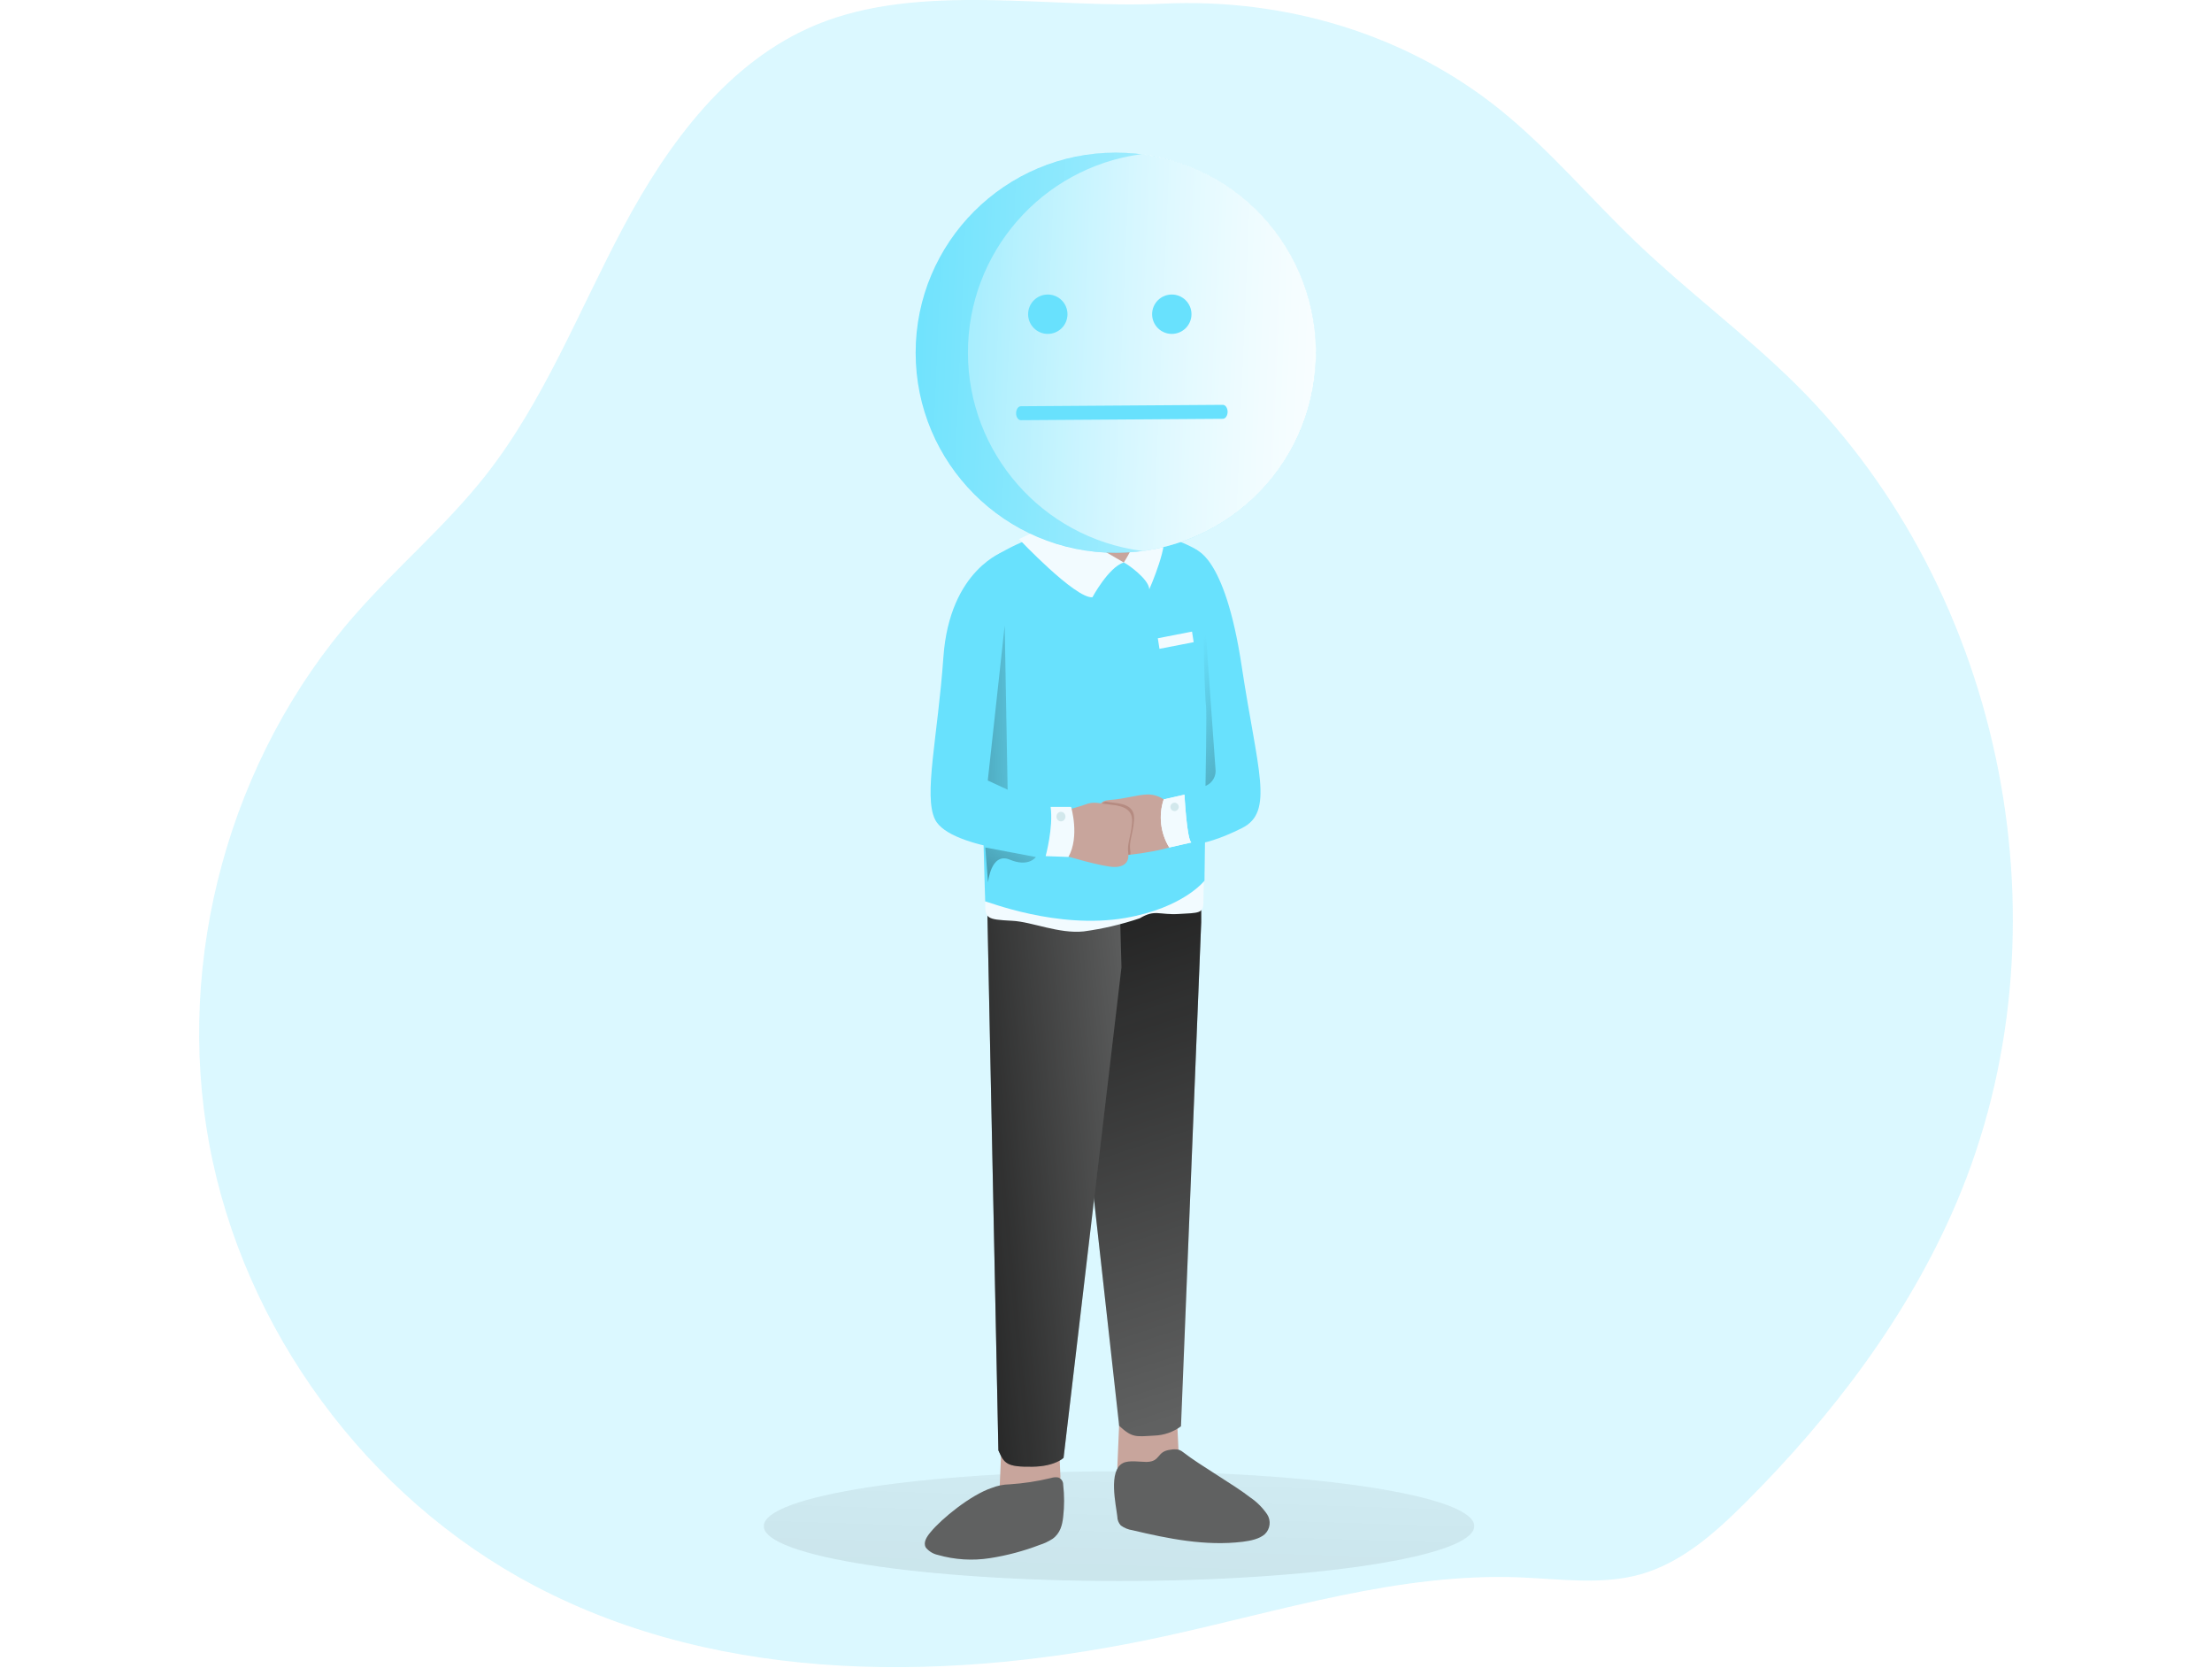
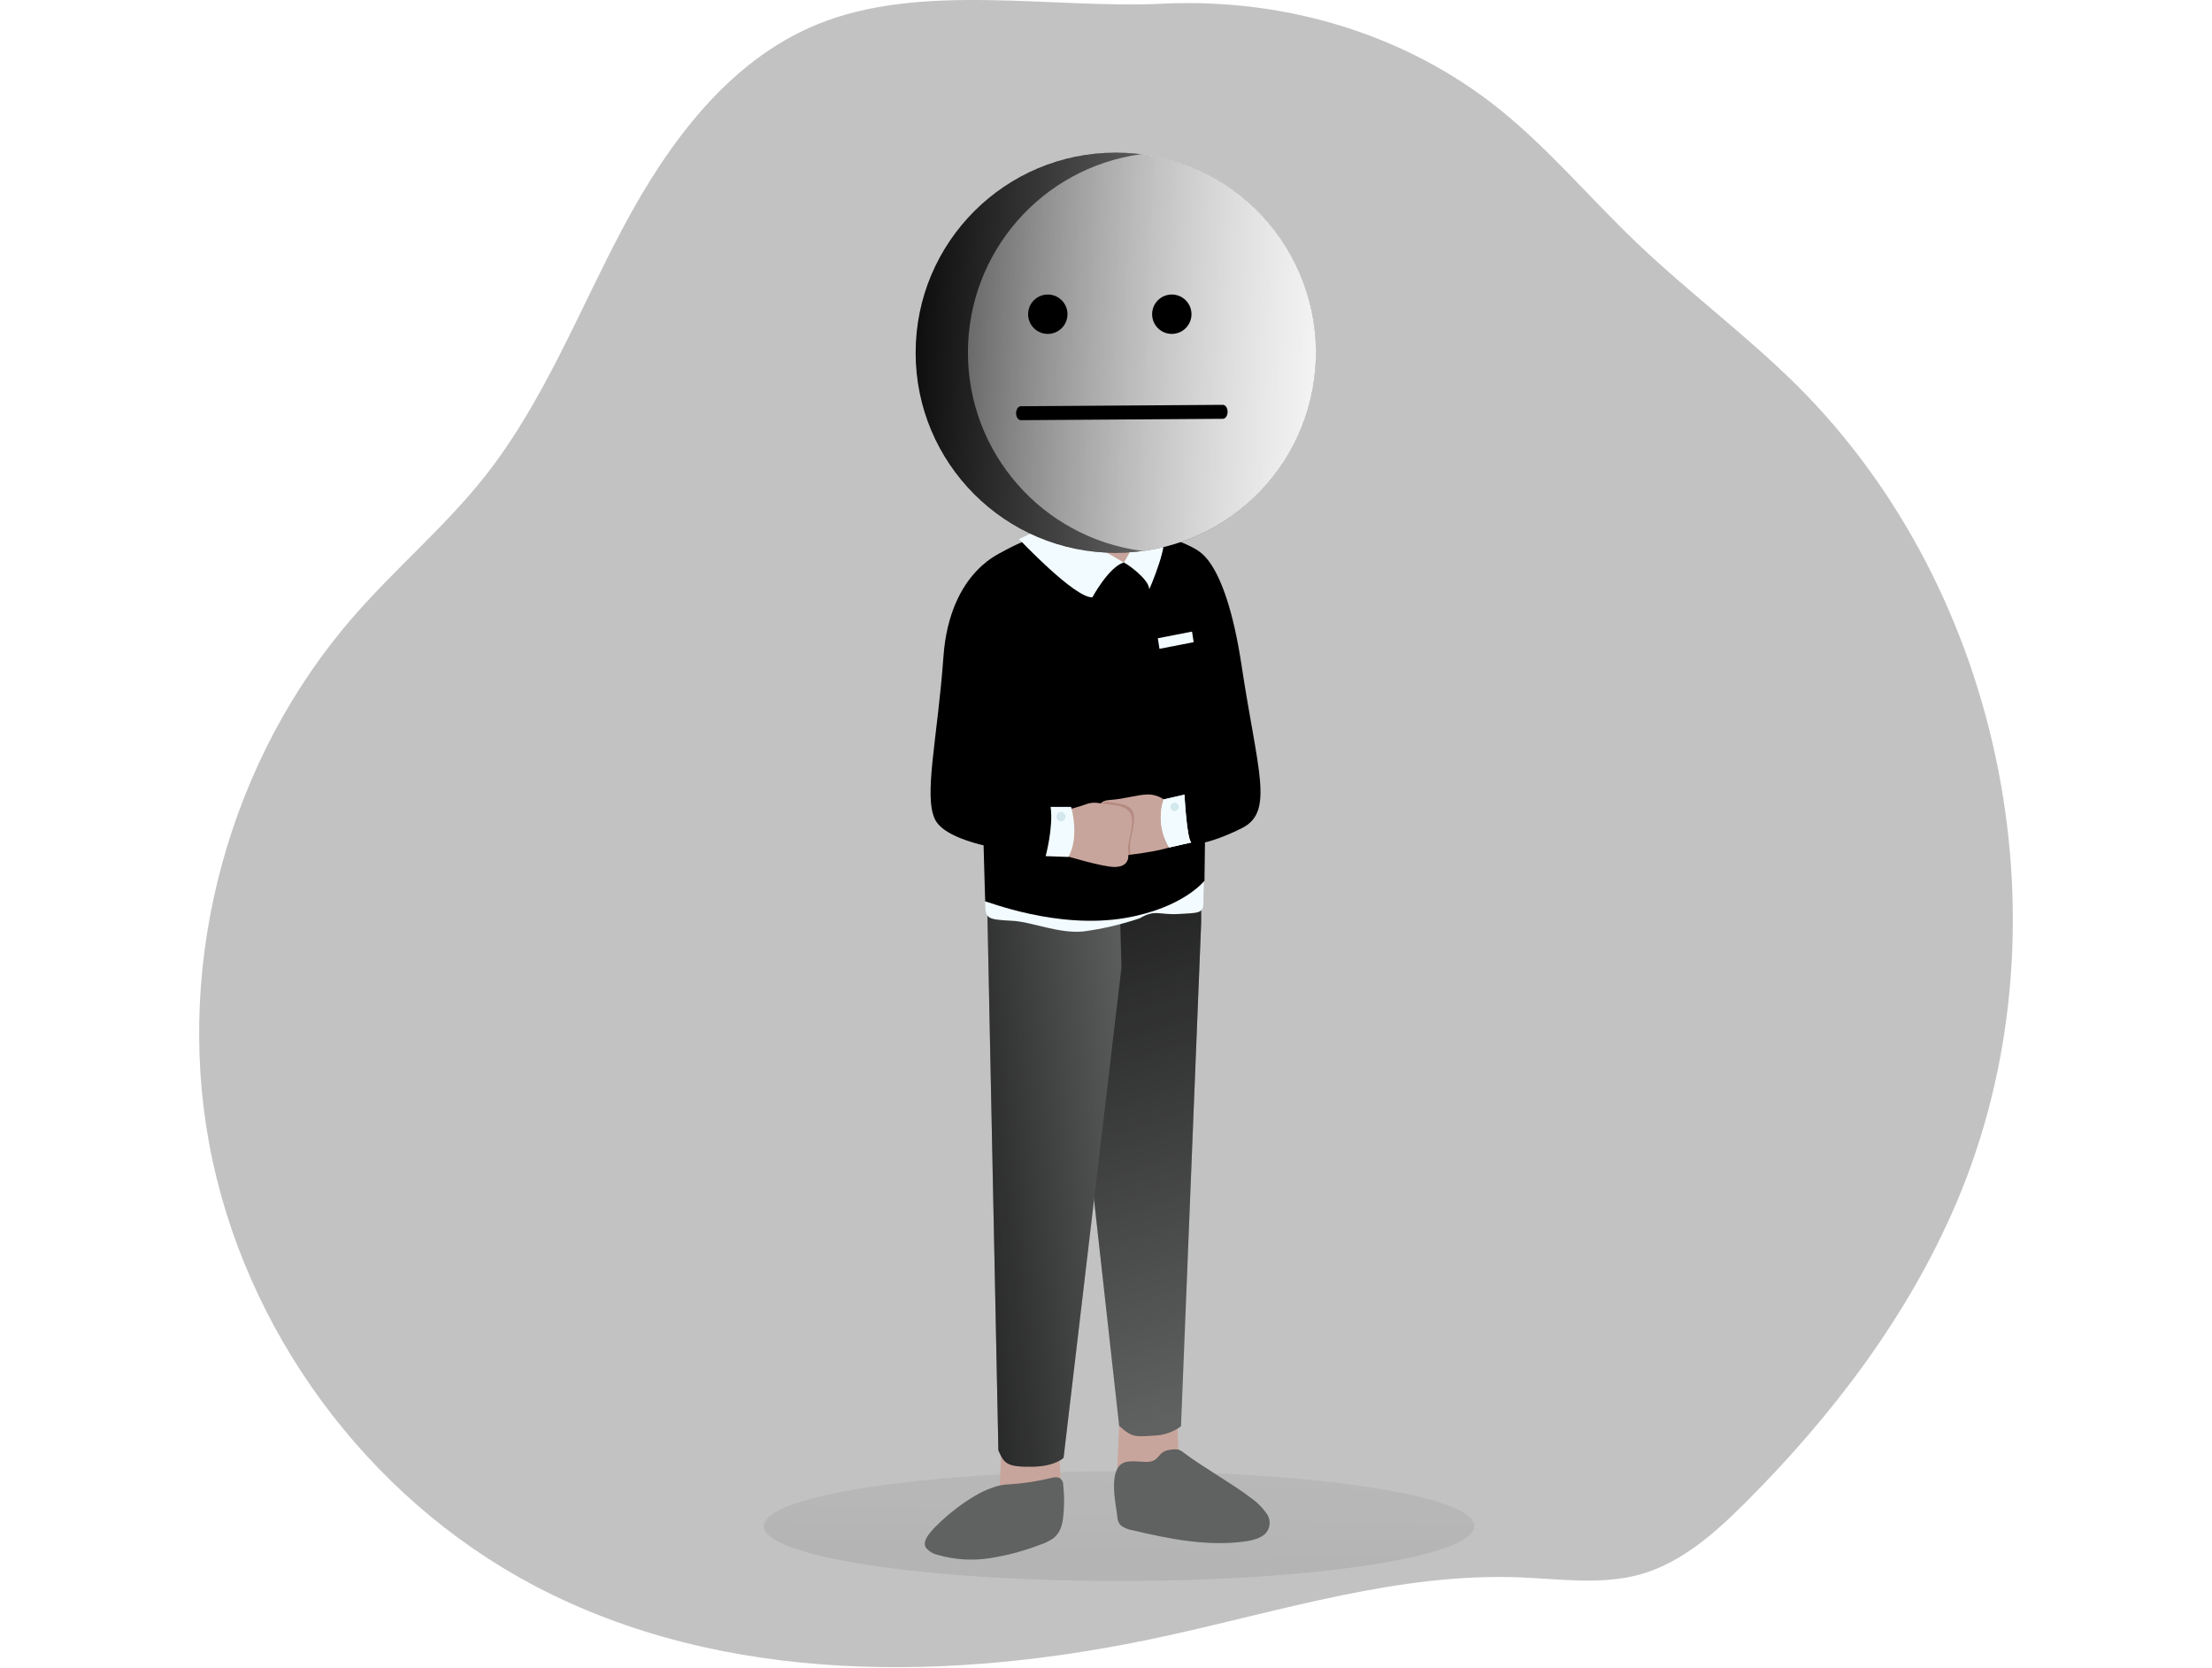
<svg xmlns="http://www.w3.org/2000/svg" xmlns:xlink="http://www.w3.org/1999/xlink" id="Layer_1" data-name="Layer 1" viewBox="0 0 463.38 425.94" width="406" height="306" class="illustration styles_illustrationTablet__1DWOa">
  <defs>
    <linearGradient id="linear-gradient" x1="237.32" y1="318.42" x2="219.05" y2="886.15" gradientUnits="userSpaceOnUse">
      <stop offset="0" stop-color="#010101" stop-opacity="0" />
      <stop offset="0.95" stop-color="#010101" />
    </linearGradient>
    <linearGradient id="linear-gradient-2" x1="312.52" y1="375.35" x2="247.65" y2="176.15" xlink:href="#linear-gradient" />
    <linearGradient id="linear-gradient-3" x1="291.93" y1="315.29" x2="207.87" y2="323.21" xlink:href="#linear-gradient" />
    <linearGradient id="linear-gradient-4" x1="296.97" y1="192.01" x2="388.57" y2="247.98" xlink:href="#linear-gradient" />
    <linearGradient id="linear-gradient-5" x1="220.36" y1="180.42" x2="130.59" y2="182.7" xlink:href="#linear-gradient" />
    <linearGradient id="linear-gradient-6" x1="262.1" y1="223.16" x2="222.92" y2="287.81" xlink:href="#linear-gradient" />
    <linearGradient id="linear-gradient-7" x1="166.17" y1="31.14" x2="361.23" y2="13.17" gradientTransform="translate(59.57 52.55) rotate(7.67)" gradientUnits="userSpaceOnUse">
      <stop offset="0" stop-color="#fff" stop-opacity="0" />
      <stop offset="0.95" stop-color="#fff" />
    </linearGradient>
    <linearGradient id="linear-gradient-8" x1="136.01" y1="33.61" x2="305.69" y2="17.98" xlink:href="#linear-gradient-7" />
  </defs>
-   <path d="M204.88,24.36C182.43,33.62,167,54.56,155.57,76s-20.27,44.5-35.29,63.59C110.18,152.4,97.56,163,86.8,175.32c-31.82,36.34-45.87,87.55-37.07,135s40.28,90.26,83,112.79c48.59,25.61,107.19,24.66,160.87,13,30.14-6.55,60.17-16.31,91-15.09,10.32.41,20.88,2,30.81-.78,10.56-3,19.1-10.63,26.86-18.39,22.16-22.15,41.49-47.58,53.79-76.4,29.61-69.36,12.68-156-40.87-209.11-13-12.85-27.72-23.78-40.91-36.4-11.69-11.17-22.15-23.67-34.73-33.83C355.32,26.58,324.26,17.53,293.34,19,265.08,20.39,231.49,13.38,204.88,24.36Z" transform="translate(-47.15 -18.06)" fill="#68e1fd" opacity="0.24" style="isolation: isolate;" />
+   <path d="M204.88,24.36C182.43,33.62,167,54.56,155.57,76s-20.27,44.5-35.29,63.59C110.18,152.4,97.56,163,86.8,175.32c-31.82,36.34-45.87,87.55-37.07,135s40.28,90.26,83,112.79c48.59,25.61,107.19,24.66,160.87,13,30.14-6.55,60.17-16.31,91-15.09,10.32.41,20.88,2,30.81-.78,10.56-3,19.1-10.63,26.86-18.39,22.16-22.15,41.49-47.58,53.79-76.4,29.61-69.36,12.68-156-40.87-209.11-13-12.85-27.72-23.78-40.91-36.4-11.69-11.17-22.15-23.67-34.73-33.83C355.32,26.58,324.26,17.53,293.34,19,265.08,20.39,231.49,13.38,204.88,24.36Z" transform="translate(-47.15 -18.06)" fill="currentColor" opacity="0.24" style="isolation: isolate;" />
  <ellipse cx="235.02" cy="389.87" rx="90.76" ry="14.01" opacity="0.48" fill="url(#linear-gradient)" />
  <path d="M297,380.66l.35,7.75a10.34,10.34,0,0,1-6.91,6.36,10,10,0,0,1-8.71-1.78l.55-13" transform="translate(-47.15 -18.06)" fill="#c8a59c" />
  <path d="M266.86,387.73l.35,7.76a10.36,10.36,0,0,1-6.92,6.36,10,10,0,0,1-8.7-1.79l.55-13" transform="translate(-47.15 -18.06)" fill="#c8a59c" />
  <path d="M303.16,253.62,298,382.43a12.12,12.12,0,0,1-6.8,2.37c-4.75.27-5.61.62-9-2.5l-15-135.1,35.95-.76Z" transform="translate(-47.15 -18.06)" fill="#606161" />
  <path d="M303.16,253.62,298,382.43a12.12,12.12,0,0,1-6.8,2.37c-4.75.27-5.61.62-9-2.5l-15-135.1,35.95-.76Z" transform="translate(-47.15 -18.06)" fill="url(#linear-gradient-2)" />
  <path d="M282.79,265.18,268,390.48s-2.14,2.19-7.95,2.27c-6.62.09-7.22-.82-8.7-4.17L248.4,244.87l34,5.8Z" transform="translate(-47.15 -18.06)" fill="#606161" />
  <path d="M282.79,265.18,268,390.48s-2.14,2.19-7.95,2.27c-6.62.09-7.22-.82-8.7-4.17L248.4,244.87l34,5.8Z" transform="translate(-47.15 -18.06)" fill="url(#linear-gradient-3)" />
  <path d="M287.46,252.65A77,77,0,0,1,273.17,256c-6.43.66-13.18-2.45-18.27-2.71-6.74-.35-6.92-.56-6.92-4.95,0-2.22,56-7.51,56-7.51s-.26,4-.25,7.78c0,2.81-1.2,2.65-6.3,2.94S291.42,250.3,287.46,252.65Z" transform="translate(-47.15 -18.06)" fill="#f2fbff" />
-   <path d="M265.35,153.73s-9.4,2.44-16.1,7.32c-4.14,3-1.27,87.29-1.27,87.29.41-.08,18.41,7.23,35.82,4.22C298.62,250,304,243.05,304,243.05s1.34-80.85-1.54-84.17c-1.29-1.49-15.38-6.69-15.38-6.69S280.88,161.44,265.35,153.73Z" transform="translate(-47.15 -18.06)" fill="#68e1fd" />
+   <path d="M265.35,153.73s-9.4,2.44-16.1,7.32c-4.14,3-1.27,87.29-1.27,87.29.41-.08,18.41,7.23,35.82,4.22C298.62,250,304,243.05,304,243.05s1.34-80.85-1.54-84.17c-1.29-1.49-15.38-6.69-15.38-6.69S280.88,161.44,265.35,153.73Z" transform="translate(-47.15 -18.06)" fill="currentColor" />
  <path d="M295,116.76a22.37,22.37,0,0,0-1.62-7.15h0s5.31-2.71,4.24,7.06.12,10.62-3.85,16l-.87-2.08C294,125.48,295.43,123,295,116.76Z" transform="translate(-47.15 -18.06)" fill="#26265f" />
  <path d="M268.43,135l-3.08,18.72s6.89,10.09,15.59,8.59,6.54-5.57,6.54-5.57l-1.13-15.82S278.49,142.32,268.43,135Z" transform="translate(-47.15 -18.06)" fill="#c8a59c" />
  <path d="M267.35,141.59l1.08-6.58c10.06,7.31,15.27,4.2,15.27,4.2l2.43,8.5a8.11,8.11,0,0,1-5.17,2.48C276.14,150.54,271.26,146.77,267.35,141.59Z" transform="translate(-47.15 -18.06)" fill="#b58b81" />
  <path d="M265.72,151.48l-9.11,4.29S271,171,275.37,170.64c0,0,4.13-7.68,8-8.89Z" transform="translate(-47.15 -18.06)" fill="#f2fbff" />
-   <path d="M301.38,158.36s7.75.86,12.12,29.84c4.06,26.84,8.37,37.24.09,41.4-11.43,5.74-16.2,4.15-16.2,4.15s-3.92-8-1.67-13.44c0,0,2.86-1.07,8.39-3.6l-.17-20.5S290.81,154.24,301.38,158.36Z" transform="translate(-47.15 -18.06)" fill="#68e1fd" />
+   <path d="M301.38,158.36s7.75.86,12.12,29.84c4.06,26.84,8.37,37.24.09,41.4-11.43,5.74-16.2,4.15-16.2,4.15s-3.92-8-1.67-13.44c0,0,2.86-1.07,8.39-3.6l-.17-20.5S290.81,154.24,301.38,158.36Z" transform="translate(-47.15 -18.06)" fill="currentColor" />
  <path d="M286.86,154.09a26.75,26.75,0,0,1-3.48,7.66c.85.34,6.42,4.22,6.52,6.86,0,0,5.53-12.53,3.25-14.51a56.07,56.07,0,0,0-5.9-2.62Z" transform="translate(-47.15 -18.06)" fill="#f2fbff" />
-   <path d="M253,158.84s-14.1,4.55-15.7,27.07c-1.45,20.46-5.13,35.41-2.14,41.49,3.89,7.92,31.07,9.25,31.07,9.25a29.09,29.09,0,0,0-.48-11.87l-14.91-5.94S253.21,162.34,253,158.84Z" transform="translate(-47.15 -18.06)" fill="#68e1fd" />
+   <path d="M253,158.84s-14.1,4.55-15.7,27.07c-1.45,20.46-5.13,35.41-2.14,41.49,3.89,7.92,31.07,9.25,31.07,9.25a29.09,29.09,0,0,0-.48-11.87l-14.91-5.94S253.21,162.34,253,158.84Z" transform="translate(-47.15 -18.06)" fill="currentColor" />
  <path d="M303.92,173.89l2.88,40.48a4.14,4.14,0,0,1-2.54,4.47s.36-19.52.13-20.46S303.41,176.78,303.92,173.89Z" transform="translate(-47.15 -18.06)" fill="url(#linear-gradient-4)" />
  <path d="M260.55,121.38c.74,10.39,11.39,28.74,21.78,28s13.4-22.23,12.66-32.62-6.58-16.27-17-15.53A18.86,18.86,0,0,0,260.55,121.38Z" transform="translate(-47.15 -18.06)" fill="#c8a59c" />
  <path d="M269.26,101.85s3.13-5.5,12.9-4.44,12,8,14.58,6.89,7.26,3,4.07,7.64-8.39,5.89-14.78,2.82-14.33-3.39-16-1.51,2.15,21,2.15,21,.07.88-1.75.12-.66-12.3-4.22-12.93-3.92,7.36-1.07,9.77c2.2,1.87,2.66,8.26,2.66,8.26s-11.43-7.64-10.61-20.91S263,100.54,269.26,101.85Z" transform="translate(-47.15 -18.06)" fill="#26265f" />
  <path d="M294.63,223.13a7.28,7.28,0,0,0-5-2.12c-3,.06-5.61,1.12-10,1.43s-1.45,4.37-1.25,7.14-.44,6.2.5,7,16.65-1.18,18.28-3.06C297.89,232.65,297.38,224.7,294.63,223.13Z" transform="translate(-47.15 -18.06)" fill="#c8a59c" />
  <path d="M298.89,221.07s.59,11.41,1.75,12.21L295,234.56a14.71,14.71,0,0,1-1.42-12.29Z" transform="translate(-47.15 -18.06)" fill="#f2fbff" />
  <circle cx="249.21" cy="206.13" r="1.07" fill="#d2e8ec" />
  <path d="M285,235c-.24-2,.69-3.89,1-7.27s-1.91-4.24-5.11-4.6c-.88-.1-1.57-.21-2.15-.3-3,.73-.61,4.35-.44,6.88s-.4,6.08.47,6.88c.36.33,3.1.18,6.29-.23A5.65,5.65,0,0,0,285,235Z" transform="translate(-47.15 -18.06)" fill="#b58b81" />
  <path d="M298.89,221.07s.59,11.41,1.75,12.21L295,234.56a14.71,14.71,0,0,1-1.42-12.29Z" transform="translate(-47.15 -18.06)" fill="#f2fbff" />
  <circle cx="249.21" cy="206.13" r="1.07" fill="#d2e8ec" />
  <polygon points="205.81 159.82 201.49 199.39 206.56 201.74 205.81 159.82" fill="url(#linear-gradient-5)" />
  <path d="M260.92,237,248,234.56l.7,8.92s.72-7.82,5.57-5.81S260.92,237,260.92,237Z" transform="translate(-47.15 -18.06)" fill="url(#linear-gradient-6)" />
  <path d="M287,138.65s-.29-.25-2.47-.1a32,32,0,0,1-7.71-.54c-1.67-.43-2.47-.17-2.31,2.08s1.94,4.24,6.34,4.48c4.94.26,7-1.6,7.4-3.82C288.51,139.14,287.53,138.61,287,138.65Z" transform="translate(-47.15 -18.06)" fill="#c8a59c" />
  <path d="M268,225.14a44.81,44.81,0,0,0,5.46-1.53c2.35-.88,3.08-.37,6.53,0s5.8,1.24,5.51,4.7-1.3,5.39-1,7.41-.37,3.75-3.38,3.82-13.09-3-13.09-3" transform="translate(-47.15 -18.06)" fill="#c8a59c" />
  <path d="M264.69,224.19h5.23s2.26,7.55-.68,12.79l-5.82-.21S265.42,229.43,264.69,224.19Z" transform="translate(-47.15 -18.06)" fill="#f2fbff" />
  <ellipse cx="220.18" cy="208.61" rx="1.15" ry="1.22" fill="#d2e8ec" />
  <polygon points="254.09 164.05 245.35 165.75 244.93 163.05 253.67 161.35 254.09 164.05" fill="#f2fbff" />
  <path d="M287.74,126.29h0a5.19,5.19,0,0,1,3.72-6.33,5.19,5.19,0,0,1,2.6,10l-.18,0A5.2,5.2,0,0,1,287.74,126.29Zm4-5.12a3.95,3.95,0,0,0-2.83,4.8h0a3.94,3.94,0,1,0,5.81-4.38,3.87,3.87,0,0,0-2.84-.45Z" transform="translate(-47.15 -18.06)" fill="#292f67" />
  <path d="M277.09,130.08a5.83,5.83,0,0,1-2.72-3.59h0a5.89,5.89,0,1,1,11.4-3,5.8,5.8,0,0,1-.62,4.46,5.88,5.88,0,0,1-3.6,2.72l-.21,0A5.85,5.85,0,0,1,277.09,130.08Zm1.82-9.56a4.64,4.64,0,0,0-1.19,8.49,4.64,4.64,0,0,0,6.35-1.65,4.62,4.62,0,0,0,.5-3.52,4.67,4.67,0,0,0-2.14-2.83,4.6,4.6,0,0,0-3.36-.53Z" transform="translate(-47.15 -18.06)" fill="#292f67" />
  <path d="M287.6,125.09l1.2-.35a1.81,1.81,0,0,0-1-1.06,3.72,3.72,0,0,0-3.12.55l.59,1.09c1.22-.66,1.81-.58,2.05-.48A.54.54,0,0,1,287.6,125.09Z" transform="translate(-47.15 -18.06)" fill="#292f67" />
  <polygon points="227.77 106.66 227.72 105.41 220.6 105.62 220.66 106.86 227.77 106.66" fill="#292f67" />
-   <circle cx="234.17" cy="90.11" r="51.11" fill="#68e1fd" />
+   <circle cx="234.17" cy="90.11" r="51.11" fill="currentColor" />
  <path d="M332,115a51.1,51.1,0,1,1-44.25-57.54l.41,0A51.11,51.11,0,0,1,332,115Z" transform="translate(-47.15 -18.06)" fill="url(#linear-gradient-7)" />
  <path d="M332,115a51.12,51.12,0,0,1-43.73,43.83l-.41-.06a51.12,51.12,0,0,1-.11-101.31l.41,0A51.11,51.11,0,0,1,332,115Z" transform="translate(-47.15 -18.06)" fill="url(#linear-gradient-8)" />
  <line x1="209.94" y1="104.88" x2="261.54" y2="104.64" />
-   <path d="M257.08,125.4c-.66,0-1.21-.79-1.21-1.77s.54-1.79,1.21-1.79l51.61-.36h0c.67,0,1.22.8,1.22,1.78s-.54,1.78-1.21,1.79l-51.61.35Z" transform="translate(-47.15 -18.06)" fill="#68e1fd" />
-   <circle cx="216.82" cy="80.27" r="5.03" fill="#68e1fd" />
-   <circle cx="248.5" cy="80.27" r="5.03" fill="#68e1fd" />
+   <path d="M257.08,125.4c-.66,0-1.21-.79-1.21-1.77s.54-1.79,1.21-1.79l51.61-.36h0c.67,0,1.22.8,1.22,1.78s-.54,1.78-1.21,1.79l-51.61.35Z" transform="translate(-47.15 -18.06)" fill="currentColor" />
+   <circle cx="216.82" cy="80.27" r="5.03" fill="currentColor" />
+   <circle cx="248.5" cy="80.27" r="5.03" fill="currentColor" />
  <path d="M234,409.49c-1,1.2-1.93,2.64-1.19,3.92a5.44,5.44,0,0,0,3.05,1.87,30.92,30.92,0,0,0,13.33.83,62.28,62.28,0,0,0,12.7-3.38,13.67,13.67,0,0,0,3.29-1.55c2-1.42,2.49-3.57,2.72-5.58a35.74,35.74,0,0,0,0-8.27,1.9,1.9,0,0,0-1.26-1.83,3.93,3.93,0,0,0-1.86.14,62.35,62.35,0,0,1-10.54,1.61,13.17,13.17,0,0,0-4.66.94C244.24,400,236.85,406,234,409.49Z" transform="translate(-47.15 -18.06)" fill="#606161" />
  <path d="M281.73,405.49a3.4,3.4,0,0,0,.89,2.27,6.71,6.71,0,0,0,3,1.22c9.08,2.16,18.67,4.1,28.1,2.95,2.11-.26,4.33-.74,5.68-1.93a4,4,0,0,0,.61-5.09,16.46,16.46,0,0,0-4.33-4.32c-4-3.14-13-8.31-17-11.45a4.1,4.1,0,0,0-1.24-.73,5.29,5.29,0,0,0-2.1,0c-3.69.41-2.42,3.05-6.15,3.12-1.73,0-4.44-.5-6,.28C279.32,393.72,281.42,402.59,281.73,405.49Z" transform="translate(-47.15 -18.06)" fill="#606161" />
</svg>
